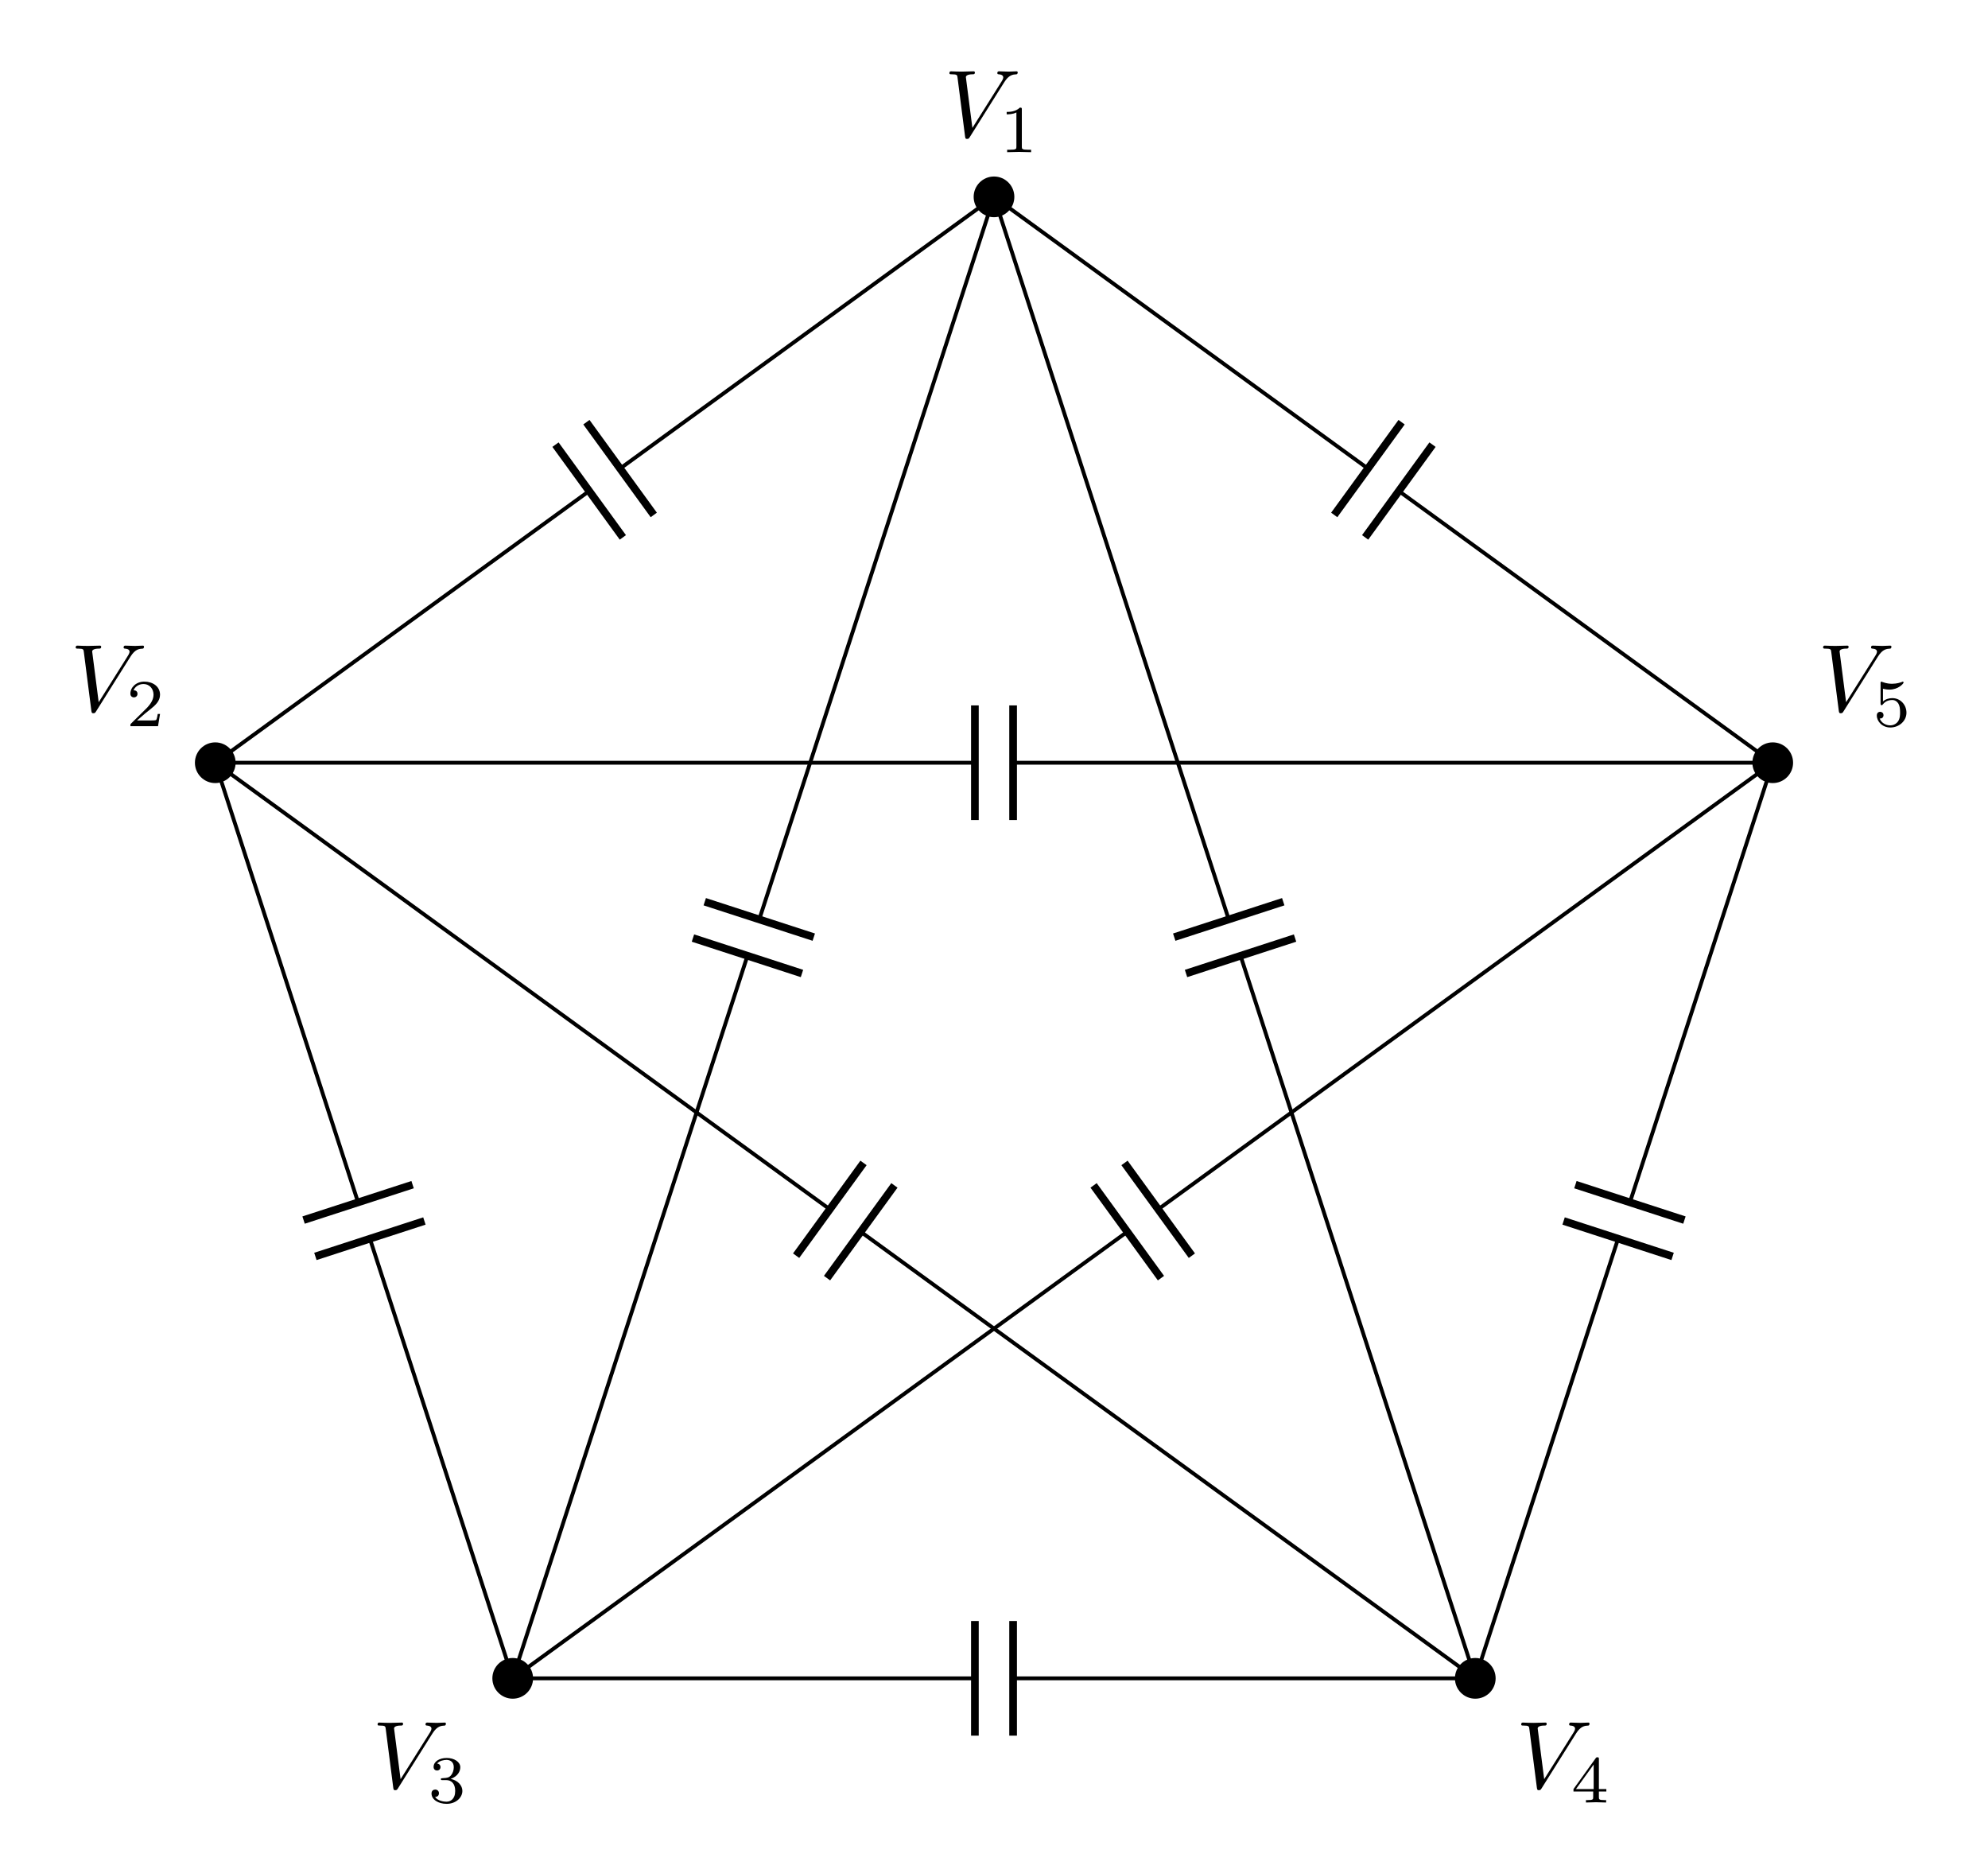
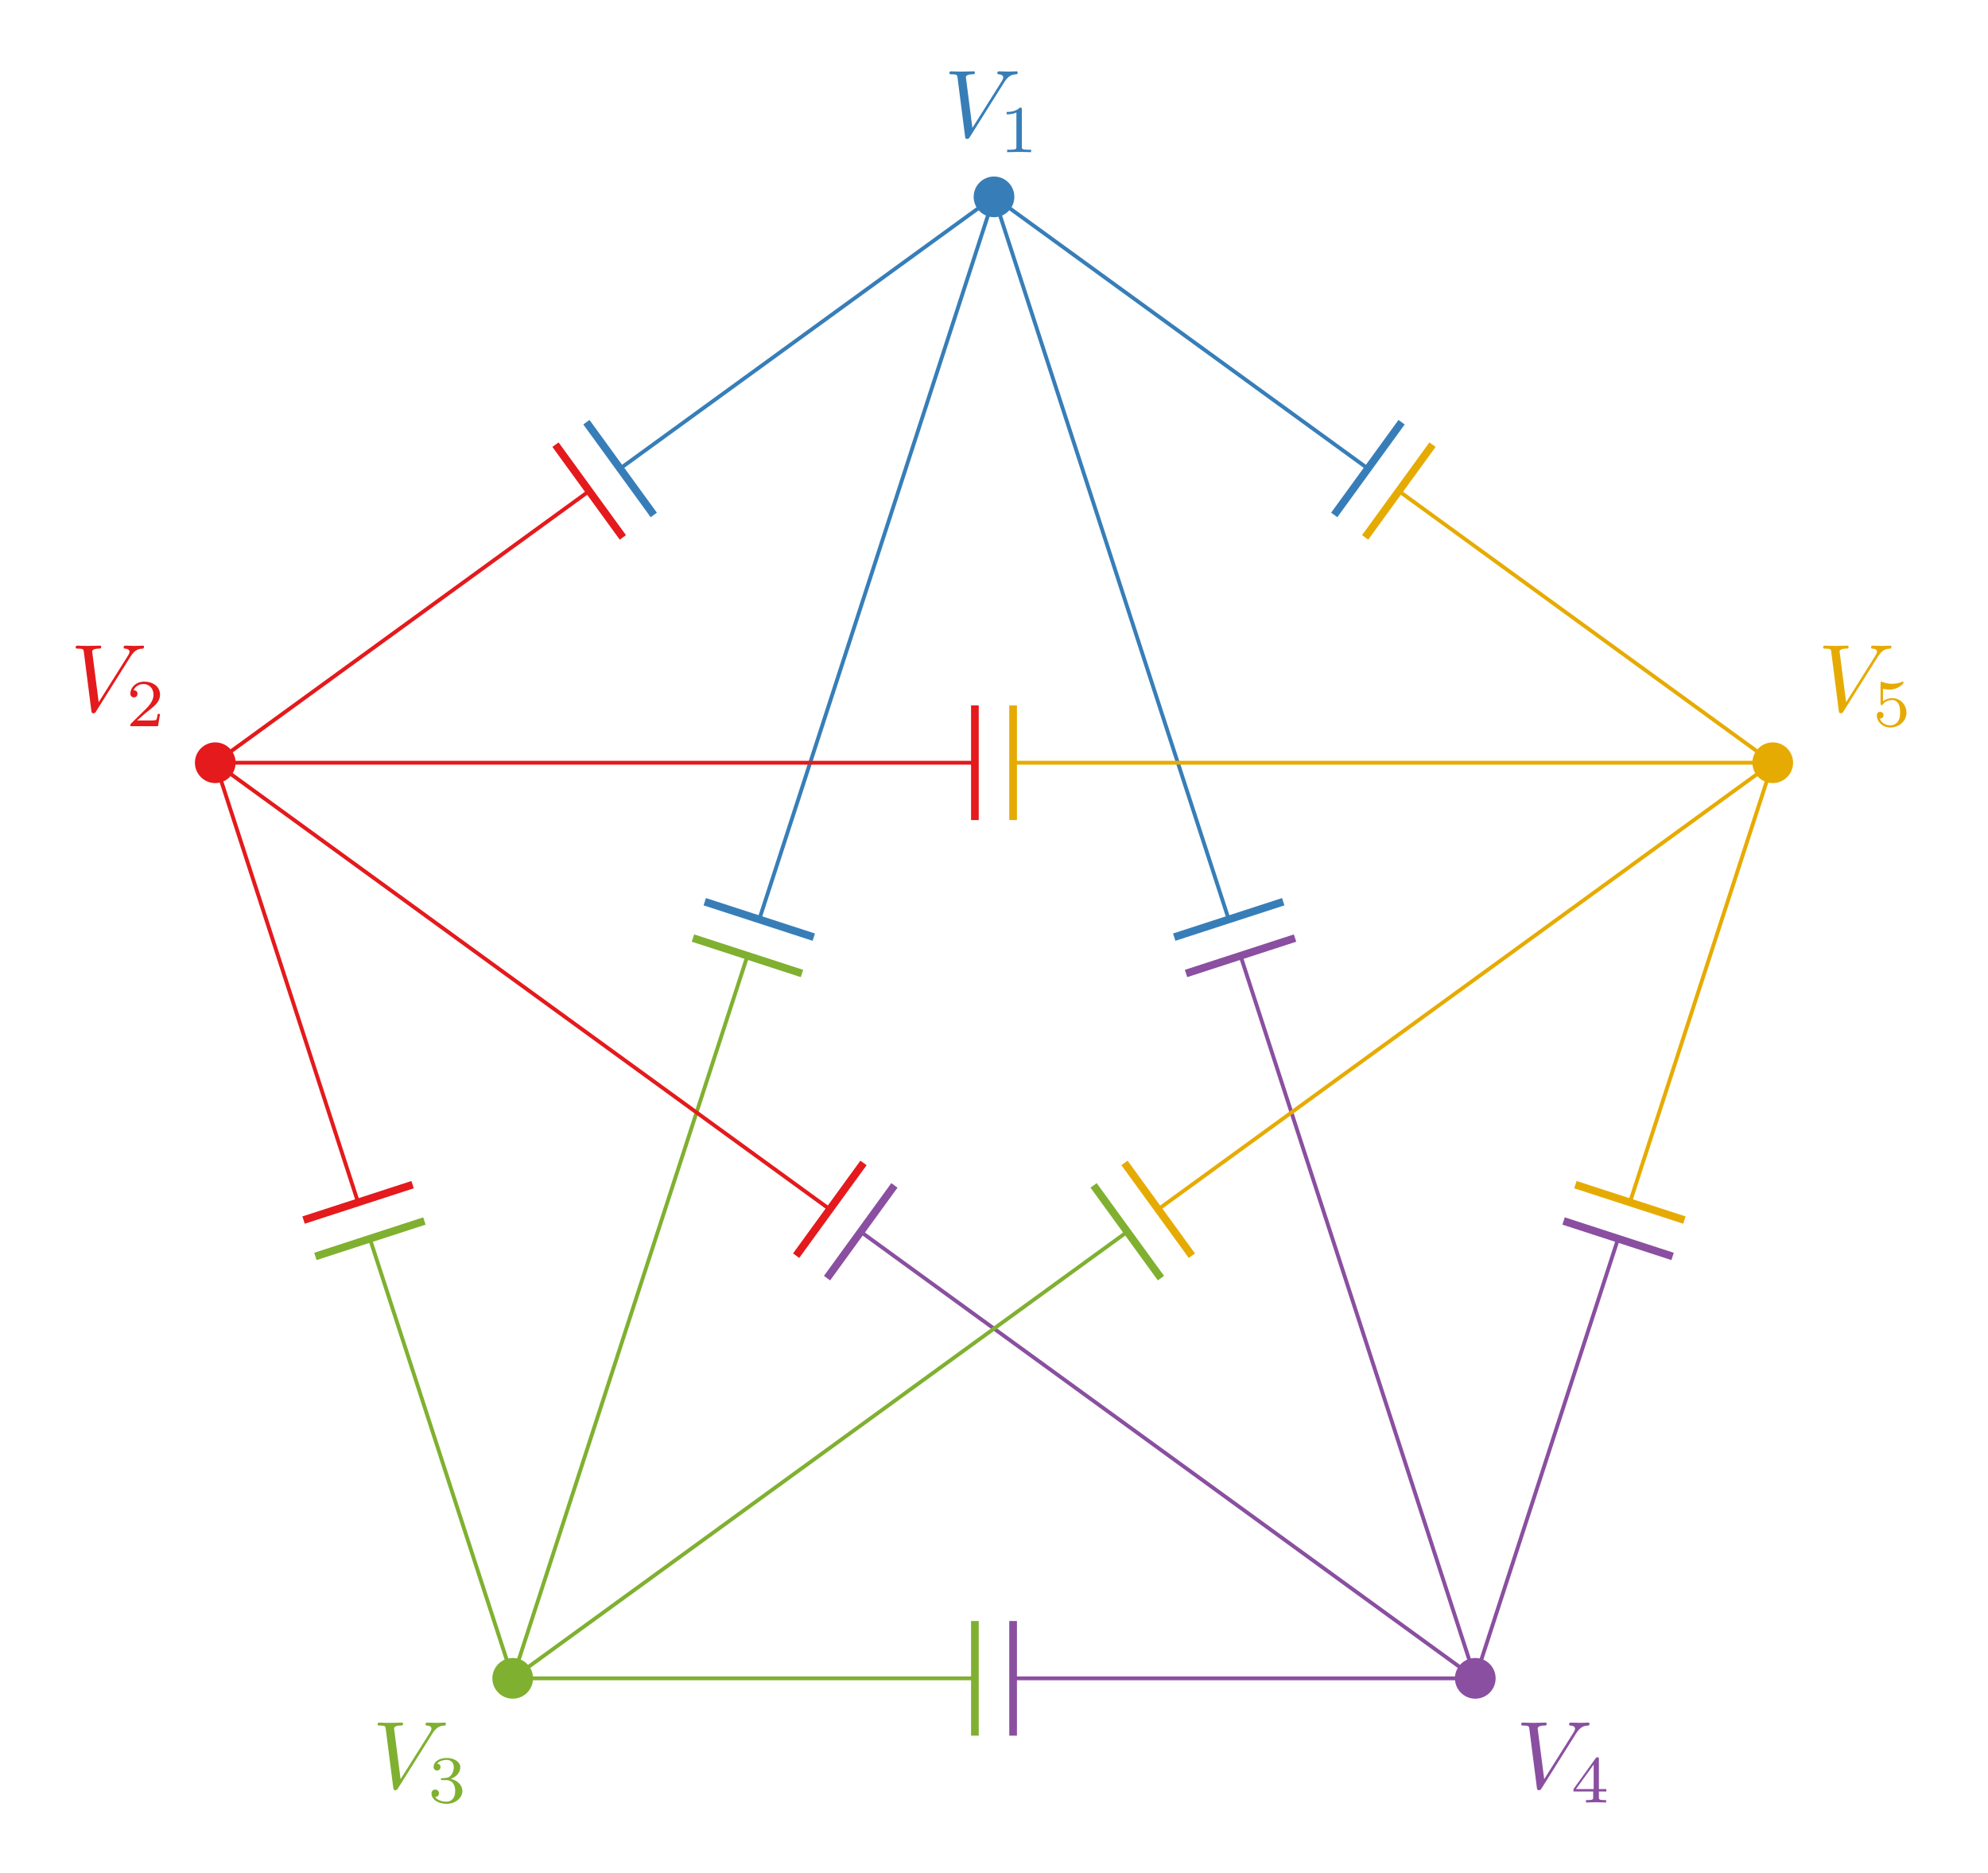
<svg xmlns="http://www.w3.org/2000/svg" xmlns:xlink="http://www.w3.org/1999/xlink" version="1.1" viewBox="0 0 206.472 194.474" class="circuit-svg" role="img" fill="currentColor">
  <defs>
+     <clipPath id="cap-ambipolar-mesh-cp0">
+       <path d="M100.426-187.744L300.363 87.454L162.764 187.422L-37.173-87.776Z" />
+     </clipPath>
+     <clipPath id="cap-ambipolar-mesh-cp1">
+       <path d="M-37.173-87.776L162.764 187.422L25.165 287.39L-174.771 12.192Z" />
+     </clipPath>
+     <clipPath id="cap-ambipolar-mesh-cp2">
+       <path d="M-30.956-116.948L292.554-11.836L239.998 149.919L-83.512 44.807Z" />
+     </clipPath>
+     <clipPath id="cap-ambipolar-mesh-cp3">
+       <path d="M-83.512 44.807L239.998 149.919L187.442 311.674L-136.068 206.562Z" />
+     </clipPath>
+     <clipPath id="cap-ambipolar-mesh-cp4">
+       <path d="M-86.083-11.837L237.428-116.949L289.984 44.806L-33.527 149.918Z" />
+     </clipPath>
+     <clipPath id="cap-ambipolar-mesh-cp5">
+       <path d="M-33.527 149.918L289.984 44.806L342.54 206.562L19.029 311.673Z" />
+     </clipPath>
+     <clipPath id="cap-ambipolar-mesh-cp6">
+       <path d="M-93.893 87.454L106.044-187.744L243.643-87.776L43.706 187.422Z" />
+     </clipPath>
+     <clipPath id="cap-ambipolar-mesh-cp7">
+       <path d="M43.706 187.422L243.643-87.776L381.242 12.193L181.305 287.391Z" />
+     </clipPath>
+     <clipPath id="cap-ambipolar-mesh-cp8">
+       <path d="M-176.507 17.545L147.004-87.567L199.56 74.188L-123.951 179.3Z" />
+     </clipPath>
+     <clipPath id="cap-ambipolar-mesh-cp9">
+       <path d="M-123.951 179.3L199.56 74.188L252.116 235.944L-71.395 341.056Z" />
+     </clipPath>
+     <clipPath id="cap-ambipolar-mesh-cp10">
+       <path d="M-149.777 164.369L50.164-110.824L187.76-10.853L-12.181 264.339Z" />
+     </clipPath>
+     <clipPath id="cap-ambipolar-mesh-cp11">
+       <path d="M-12.181 264.339L187.76-10.853L325.357 89.117L125.415 364.31Z" />
+     </clipPath>
+     <clipPath id="cap-ambipolar-mesh-cp12">
+       <path d="M-66.845 249.285V-90.877H103.236V249.285Z" />
+     </clipPath>
+     <clipPath id="cap-ambipolar-mesh-cp13">
+       <path d="M103.236 249.285V-90.877H273.317V249.285Z" />
+     </clipPath>
+     <clipPath id="cap-ambipolar-mesh-cp14">
+       <path d="M-66.845 344.363V4.202H103.236V344.363Z" />
+     </clipPath>
+     <clipPath id="cap-ambipolar-mesh-cp15">
+       <path d="M103.236 344.363V4.202H273.317V344.363Z" />
+     </clipPath>
+     <clipPath id="cap-ambipolar-mesh-cp16">
+       <path d="M81.057 364.31L-118.885 89.117L18.712-10.853L218.653 264.339Z" />
+     </clipPath>
+     <clipPath id="cap-ambipolar-mesh-cp17">
+       <path d="M218.653 264.339L18.712-10.853L156.308-110.824L356.249 164.369Z" />
+     </clipPath>
+     <clipPath id="cap-ambipolar-mesh-cp18">
+       <path d="M277.867 341.056L-45.644 235.944L6.912 74.188L330.423 179.3Z" />
+     </clipPath>
+     <clipPath id="cap-ambipolar-mesh-cp19">
+       <path d="M330.423 179.3L6.912 74.188L59.468-87.567L382.979 17.545Z" />
+     </clipPath>
    <path id="cap-ambipolar-mesh-g1-1" d="M2.335-4.433C2.335-4.621 2.321-4.628 2.126-4.628C1.68-4.189 1.046-4.182 .76-4.182V-3.931C.927-3.931 1.387-3.931 1.77-4.126V-.572C1.77-.342 1.77-.251 1.073-.251H.809V0C.934-.007 1.791-.028 2.049-.028C2.265-.028 3.143-.007 3.297 0V-.251H3.032C2.335-.251 2.335-.342 2.335-.572V-4.433Z" />
    <path id="cap-ambipolar-mesh-g1-2" d="M3.52-1.269H3.283C3.262-1.115 3.192-.704 3.102-.634C3.046-.592 2.509-.592 2.412-.592H1.129C1.861-1.241 2.105-1.436 2.523-1.763C3.039-2.175 3.52-2.607 3.52-3.269C3.52-4.112 2.781-4.628 1.889-4.628C1.025-4.628 .439-4.022 .439-3.38C.439-3.025 .739-2.99 .809-2.99C.976-2.99 1.178-3.109 1.178-3.36C1.178-3.485 1.129-3.729 .767-3.729C.983-4.224 1.457-4.377 1.784-4.377C2.481-4.377 2.844-3.833 2.844-3.269C2.844-2.663 2.412-2.182 2.189-1.931L.509-.272C.439-.209 .439-.195 .439 0H3.311L3.52-1.269Z" />
    <path id="cap-ambipolar-mesh-g1-3" d="M1.903-2.328C2.446-2.328 2.837-1.952 2.837-1.206C2.837-.342 2.335-.084 1.931-.084C1.652-.084 1.039-.16 .746-.572C1.073-.585 1.15-.815 1.15-.962C1.15-1.185 .983-1.345 .767-1.345C.572-1.345 .376-1.227 .376-.941C.376-.286 1.101 .139 1.945 .139C2.913 .139 3.583-.509 3.583-1.206C3.583-1.749 3.136-2.293 2.37-2.453C3.102-2.718 3.367-3.241 3.367-3.666C3.367-4.217 2.732-4.628 1.959-4.628S.592-4.252 .592-3.694C.592-3.457 .746-3.325 .955-3.325C1.171-3.325 1.31-3.485 1.31-3.68C1.31-3.882 1.171-4.029 .955-4.043C1.199-4.349 1.68-4.426 1.938-4.426C2.251-4.426 2.69-4.273 2.69-3.666C2.69-3.373 2.593-3.053 2.412-2.837C2.182-2.572 1.986-2.558 1.638-2.537C1.464-2.523 1.45-2.523 1.415-2.516C1.401-2.516 1.345-2.502 1.345-2.426C1.345-2.328 1.408-2.328 1.526-2.328H1.903Z" />
    <path id="cap-ambipolar-mesh-g1-4" d="M3.687-1.143V-1.394H2.913V-4.503C2.913-4.649 2.913-4.698 2.76-4.698C2.676-4.698 2.649-4.698 2.579-4.6L.272-1.394V-1.143H2.321V-.572C2.321-.335 2.321-.251 1.756-.251H1.568V0C1.917-.014 2.363-.028 2.614-.028C2.872-.028 3.318-.014 3.666 0V-.251H3.478C2.913-.251 2.913-.335 2.913-.572V-1.143H3.687ZM2.37-3.945V-1.394H.53L2.37-3.945Z" />
    <path id="cap-ambipolar-mesh-g1-5" d="M1.08-3.889C1.436-3.799 1.645-3.799 1.756-3.799C2.676-3.799 3.22-4.426 3.22-4.53C3.22-4.607 3.171-4.628 3.136-4.628C3.123-4.628 3.109-4.628 3.081-4.607C2.913-4.544 2.544-4.405 2.028-4.405C1.833-4.405 1.464-4.419 1.011-4.593C.941-4.628 .927-4.628 .92-4.628C.829-4.628 .829-4.551 .829-4.44V-2.384C.829-2.265 .829-2.182 .941-2.182C1.004-2.182 1.011-2.196 1.08-2.279C1.38-2.663 1.805-2.718 2.049-2.718C2.467-2.718 2.656-2.384 2.69-2.328C2.816-2.098 2.858-1.833 2.858-1.429C2.858-1.22 2.858-.809 2.649-.502C2.474-.251 2.175-.084 1.833-.084C1.38-.084 .913-.335 .739-.795C1.004-.774 1.136-.948 1.136-1.136C1.136-1.436 .878-1.492 .788-1.492C.774-1.492 .439-1.492 .439-1.115C.439-.488 1.011 .139 1.847 .139C2.739 .139 3.52-.523 3.52-1.401C3.52-2.189 2.92-2.913 2.056-2.913C1.749-2.913 1.387-2.837 1.08-2.572V-3.889Z" />
    <path id="cap-ambipolar-mesh-g0-1" d="M6.255-5.667C6.743-6.444 7.161-6.474 7.53-6.494C7.649-6.504 7.659-6.673 7.659-6.683C7.659-6.763 7.609-6.803 7.53-6.803C7.271-6.803 6.982-6.773 6.713-6.773C6.384-6.773 6.046-6.803 5.727-6.803C5.667-6.803 5.538-6.803 5.538-6.613C5.538-6.504 5.627-6.494 5.697-6.494C5.966-6.474 6.155-6.374 6.155-6.165C6.155-6.016 6.006-5.797 6.006-5.787L2.948-.926L2.271-6.195C2.271-6.364 2.5-6.494 2.958-6.494C3.098-6.494 3.207-6.494 3.207-6.693C3.207-6.783 3.127-6.803 3.068-6.803C2.669-6.803 2.241-6.773 1.833-6.773C1.653-6.773 1.464-6.783 1.285-6.783S.916-6.803 .747-6.803C.677-6.803 .558-6.803 .558-6.613C.558-6.494 .647-6.494 .807-6.494C1.365-6.494 1.374-6.404 1.404-6.155L2.191-.01C2.221 .189 2.261 .219 2.39 .219C2.55 .219 2.59 .169 2.669 .04L6.255-5.667Z" />
  </defs>
  <g id="cap-ambipolar-mesh-page1">
-     <path d="M105.349 20.443C105.349 19.275 104.403 18.329 103.236 18.329S101.123 19.275 101.123 20.443S102.069 22.556 103.236 22.556S105.349 21.61 105.349 20.443Z" />
-     <g transform="matrix(.999739 0 0 .999739 0 194.474)">
+     <path d="M105.349 20.443C105.349 19.275 104.403 18.329 103.236 18.329S101.123 19.275 101.123 20.443S102.069 22.556 103.236 22.556S105.349 21.61 105.349 20.443Z" fill="#377eb8" />
+     <g fill="#377eb8" transform="matrix(.999739 0 0 .999739 0 194.474)">
      <use x="98.07" y="-180.314" xlink:href="#cap-ambipolar-mesh-g0-1" />
    </g>
-     <g transform="matrix(.999455 0 0 .999455 0 194.474)">
+     <g fill="#377eb8" transform="matrix(.999455 0 0 .999455 0 194.474)">
      <use x="103.85" y="-178.77" xlink:href="#cap-ambipolar-mesh-g1-1" />
    </g>
-     <path d="M24.47 79.204C24.47 78.037 23.524 77.09 22.357 77.09S20.244 78.037 20.244 79.204C20.244 80.371 21.19 81.317 22.357 81.317S24.47 80.371 24.47 79.204Z" />
-     <g transform="matrix(.999739 0 0 .999739 0 194.474)">
+     <path d="M24.47 79.204C24.47 78.037 23.524 77.09 22.357 77.09S20.244 78.037 20.244 79.204C20.244 80.371 21.19 81.317 22.357 81.317S24.47 80.371 24.47 79.204Z" fill="#e41a1c" />
+     <g fill="#e41a1c" transform="matrix(.999739 0 0 .999739 0 194.474)">
      <use x="7.304" y="-120.66" xlink:href="#cap-ambipolar-mesh-g0-1" />
    </g>
-     <g transform="matrix(.999455 0 0 .999455 0 194.474)">
+     <g fill="#e41a1c" transform="matrix(.999455 0 0 .999455 0 194.474)">
      <use x="13.11" y="-119.132" xlink:href="#cap-ambipolar-mesh-g1-2" />
    </g>
-     <path d="M55.364 174.282C55.364 173.115 54.418 172.169 53.251 172.169C52.083 172.169 51.137 173.115 51.137 174.282S52.083 176.396 53.251 176.396C54.418 176.396 55.364 175.45 55.364 174.282Z" />
-     <g transform="matrix(.999739 0 0 .999739 .000004 194.474)">
+     <path d="M55.364 174.282C55.364 173.115 54.418 172.169 53.251 172.169C52.083 172.169 51.137 173.115 51.137 174.282S52.083 176.396 53.251 176.396C54.418 176.396 55.364 175.45 55.364 174.282Z" fill="#80b030" />
+     <g fill="#80b030" transform="matrix(.999739 0 0 .999739 .000004 194.474)">
      <use x="38.667" y="-8.798" xlink:href="#cap-ambipolar-mesh-g0-1" />
    </g>
-     <g transform="matrix(.999455 0 0 .999455 .000004 194.474)">
+     <g fill="#80b030" transform="matrix(.999455 0 0 .999455 .000004 194.474)">
      <use x="44.465" y="-7.302" xlink:href="#cap-ambipolar-mesh-g1-3" />
    </g>
-     <path d="M155.335 174.282C155.335 173.115 154.389 172.169 153.221 172.169C152.054 172.169 151.108 173.115 151.108 174.282S152.054 176.396 153.221 176.396C154.389 176.396 155.335 175.45 155.335 174.282Z" />
-     <g transform="matrix(.999739 0 0 .999739 0 194.474)">
+     <path d="M155.335 174.282C155.335 173.115 154.389 172.169 153.221 172.169C152.054 172.169 151.108 173.115 151.108 174.282S152.054 176.396 153.221 176.396C154.389 176.396 155.335 175.45 155.335 174.282Z" fill="#8a4fa0" />
+     <g fill="#8a4fa0" transform="matrix(.999739 0 0 .999739 0 194.474)">
      <use x="157.473" y="-8.798" xlink:href="#cap-ambipolar-mesh-g0-1" />
    </g>
-     <g transform="matrix(.999455 0 0 .999455 0 194.474)">
+     <g fill="#8a4fa0" transform="matrix(.999455 0 0 .999455 0 194.474)">
      <use x="163.237" y="-7.302" xlink:href="#cap-ambipolar-mesh-g1-4" />
    </g>
-     <path d="M186.228 79.204C186.228 78.037 185.282 77.09 184.115 77.09S182.002 78.037 182.002 79.204C182.002 80.371 182.948 81.317 184.115 81.317S186.228 80.371 186.228 79.204Z" />
-     <g transform="matrix(.999739 0 0 .999739 0 194.474)">
+     <path d="M186.228 79.204C186.228 78.037 185.282 77.09 184.115 77.09S182.002 78.037 182.002 79.204C182.002 80.371 182.948 81.317 184.115 81.317S186.228 80.371 186.228 79.204Z" fill="#e6ab02" />
+     <g fill="#e6ab02" transform="matrix(.999739 0 0 .999739 0 194.474)">
      <use x="188.837" y="-120.66" xlink:href="#cap-ambipolar-mesh-g0-1" />
    </g>
-     <g transform="matrix(.999455 0 0 .999455 0 194.474)">
+     <g fill="#e6ab02" transform="matrix(.999455 0 0 .999455 0 194.474)">
      <use x="194.591" y="-119.132" xlink:href="#cap-ambipolar-mesh-g1-5" />
    </g>
-     <path d="M103.236 20.443L64.402 48.657M61.191 50.989L22.357 79.204" stroke="currentColor" fill="none" stroke-width=".399" stroke-miterlimit="10" />
-     <path d="M67.901 53.473L60.903 43.841M64.69 55.805L57.692 46.173" stroke="currentColor" fill="none" stroke-width=".797" stroke-miterlimit="10" />
-     <path d="M103.236 20.443L78.856 95.475M77.63 99.25L53.251 174.282" stroke="currentColor" fill="none" stroke-width=".399" stroke-miterlimit="10" />
-     <path d="M84.518 97.315L73.195 93.636M83.292 101.089L71.969 97.41" stroke="currentColor" fill="none" stroke-width=".797" stroke-miterlimit="10" />
-     <path d="M103.236 20.443L127.616 95.475M128.842 99.25L153.221 174.282" stroke="currentColor" fill="none" stroke-width=".399" stroke-miterlimit="10" />
-     <path d="M133.277 93.636L121.954 97.315M134.503 97.41L123.18 101.089" stroke="currentColor" fill="none" stroke-width=".797" stroke-miterlimit="10" />
-     <path d="M103.236 20.443L142.07 48.657M145.281 50.989L184.115 79.204" stroke="currentColor" fill="none" stroke-width=".399" stroke-miterlimit="10" />
-     <path d="M145.569 43.841L138.571 53.473M148.78 46.173L141.782 55.805" stroke="currentColor" fill="none" stroke-width=".797" stroke-miterlimit="10" />
-     <path d="M22.357 79.204L37.191 124.856M38.417 128.63L53.251 174.282" stroke="currentColor" fill="none" stroke-width=".399" stroke-miterlimit="10" />
-     <path d="M42.852 123.017L31.529 126.695M44.078 126.791L32.756 130.47" stroke="currentColor" fill="none" stroke-width=".797" stroke-miterlimit="10" />
-     <path d="M22.357 79.204L86.184 125.577M89.394 127.909L153.221 174.282" stroke="currentColor" fill="none" stroke-width=".399" stroke-miterlimit="10" />
-     <path d="M89.683 120.761L82.685 130.393M92.893 123.094L85.895 132.725" stroke="currentColor" fill="none" stroke-width=".797" stroke-miterlimit="10" />
-     <path d="M22.357 79.204H101.252M105.22 79.204H184.115" stroke="currentColor" fill="none" stroke-width=".399" stroke-miterlimit="10" />
-     <path d="M101.252 73.251V85.157M105.22 73.251V85.157" stroke="currentColor" fill="none" stroke-width=".797" stroke-miterlimit="10" />
-     <path d="M53.251 174.282L101.252 174.282M105.22 174.282L153.221 174.282" stroke="currentColor" fill="none" stroke-width=".399" stroke-miterlimit="10" />
-     <path d="M101.252 168.33V180.235M105.22 168.33V180.235" stroke="currentColor" fill="none" stroke-width=".797" stroke-miterlimit="10" />
-     <path d="M53.251 174.282L117.078 127.909M120.288 125.577L184.115 79.204" stroke="currentColor" fill="none" stroke-width=".399" stroke-miterlimit="10" />
-     <path d="M113.579 123.094L120.577 132.725M116.789 120.761L123.787 130.393" stroke="currentColor" fill="none" stroke-width=".797" stroke-miterlimit="10" />
-     <path d="M153.221 174.282L168.055 128.63M169.281 124.856L184.115 79.204" stroke="currentColor" fill="none" stroke-width=".399" stroke-miterlimit="10" />
-     <path d="M162.394 126.791L173.716 130.47M163.62 123.017L174.943 126.695" stroke="currentColor" fill="none" stroke-width=".797" stroke-miterlimit="10" />
+     <g clip-path="url(#cap-ambipolar-mesh-cp0)">
+       <path d="M103.236 20.443L64.402 48.657M61.191 50.989L22.357 79.204" stroke="#377eb8" fill="none" stroke-width=".399" stroke-miterlimit="10" />
+       <path d="M67.901 53.473L60.903 43.841M64.69 55.805L57.692 46.173" stroke="#377eb8" fill="none" stroke-width=".797" stroke-miterlimit="10" />
+     </g>
+     <g clip-path="url(#cap-ambipolar-mesh-cp1)">
+       <path d="M103.236 20.443L64.402 48.657M61.191 50.989L22.357 79.204" stroke="#e41a1c" fill="none" stroke-width=".399" stroke-miterlimit="10" />
+       <path d="M67.901 53.473L60.903 43.841M64.69 55.805L57.692 46.173" stroke="#e41a1c" fill="none" stroke-width=".797" stroke-miterlimit="10" />
+     </g>
+     <g clip-path="url(#cap-ambipolar-mesh-cp2)">
+       <path d="M103.236 20.443L78.856 95.475M77.63 99.25L53.251 174.282" stroke="#377eb8" fill="none" stroke-width=".399" stroke-miterlimit="10" />
+       <path d="M84.518 97.315L73.195 93.636M83.292 101.089L71.969 97.41" stroke="#377eb8" fill="none" stroke-width=".797" stroke-miterlimit="10" />
+     </g>
+     <g clip-path="url(#cap-ambipolar-mesh-cp3)">
+       <path d="M103.236 20.443L78.856 95.475M77.63 99.25L53.251 174.282" stroke="#80b030" fill="none" stroke-width=".399" stroke-miterlimit="10" />
+       <path d="M84.518 97.315L73.195 93.636M83.292 101.089L71.969 97.41" stroke="#80b030" fill="none" stroke-width=".797" stroke-miterlimit="10" />
+     </g>
+     <g clip-path="url(#cap-ambipolar-mesh-cp4)">
+       <path d="M103.236 20.443L127.616 95.475M128.842 99.25L153.221 174.282" stroke="#377eb8" fill="none" stroke-width=".399" stroke-miterlimit="10" />
+       <path d="M133.277 93.636L121.954 97.315M134.503 97.41L123.18 101.089" stroke="#377eb8" fill="none" stroke-width=".797" stroke-miterlimit="10" />
+     </g>
+     <g clip-path="url(#cap-ambipolar-mesh-cp5)">
+       <path d="M103.236 20.443L127.616 95.475M128.842 99.25L153.221 174.282" stroke="#8a4fa0" fill="none" stroke-width=".399" stroke-miterlimit="10" />
+       <path d="M133.277 93.636L121.954 97.315M134.503 97.41L123.18 101.089" stroke="#8a4fa0" fill="none" stroke-width=".797" stroke-miterlimit="10" />
+     </g>
+     <g clip-path="url(#cap-ambipolar-mesh-cp6)">
+       <path d="M103.236 20.443L142.07 48.657M145.281 50.989L184.115 79.204" stroke="#377eb8" fill="none" stroke-width=".399" stroke-miterlimit="10" />
+       <path d="M145.569 43.841L138.571 53.473M148.78 46.173L141.782 55.805" stroke="#377eb8" fill="none" stroke-width=".797" stroke-miterlimit="10" />
+     </g>
+     <g clip-path="url(#cap-ambipolar-mesh-cp7)">
+       <path d="M103.236 20.443L142.07 48.657M145.281 50.989L184.115 79.204" stroke="#e6ab02" fill="none" stroke-width=".399" stroke-miterlimit="10" />
+       <path d="M145.569 43.841L138.571 53.473M148.78 46.173L141.782 55.805" stroke="#e6ab02" fill="none" stroke-width=".797" stroke-miterlimit="10" />
+     </g>
+     <g clip-path="url(#cap-ambipolar-mesh-cp8)">
+       <path d="M22.357 79.204L37.191 124.856M38.417 128.63L53.251 174.282" stroke="#e41a1c" fill="none" stroke-width=".399" stroke-miterlimit="10" />
+       <path d="M42.852 123.017L31.529 126.695M44.078 126.791L32.756 130.47" stroke="#e41a1c" fill="none" stroke-width=".797" stroke-miterlimit="10" />
+     </g>
+     <g clip-path="url(#cap-ambipolar-mesh-cp9)">
+       <path d="M22.357 79.204L37.191 124.856M38.417 128.63L53.251 174.282" stroke="#80b030" fill="none" stroke-width=".399" stroke-miterlimit="10" />
+       <path d="M42.852 123.017L31.529 126.695M44.078 126.791L32.756 130.47" stroke="#80b030" fill="none" stroke-width=".797" stroke-miterlimit="10" />
+     </g>
+     <g clip-path="url(#cap-ambipolar-mesh-cp10)">
+       <path d="M22.357 79.204L86.184 125.577M89.394 127.909L153.221 174.282" stroke="#e41a1c" fill="none" stroke-width=".399" stroke-miterlimit="10" />
+       <path d="M89.683 120.761L82.685 130.393M92.893 123.094L85.895 132.725" stroke="#e41a1c" fill="none" stroke-width=".797" stroke-miterlimit="10" />
+     </g>
+     <g clip-path="url(#cap-ambipolar-mesh-cp11)">
+       <path d="M22.357 79.204L86.184 125.577M89.394 127.909L153.221 174.282" stroke="#8a4fa0" fill="none" stroke-width=".399" stroke-miterlimit="10" />
+       <path d="M89.683 120.761L82.685 130.393M92.893 123.094L85.895 132.725" stroke="#8a4fa0" fill="none" stroke-width=".797" stroke-miterlimit="10" />
+     </g>
+     <g clip-path="url(#cap-ambipolar-mesh-cp12)">
+       <path d="M22.357 79.204H101.252M105.22 79.204H184.115" stroke="#e41a1c" fill="none" stroke-width=".399" stroke-miterlimit="10" />
+       <path d="M101.252 73.251V85.157M105.22 73.251V85.157" stroke="#e41a1c" fill="none" stroke-width=".797" stroke-miterlimit="10" />
+     </g>
+     <g clip-path="url(#cap-ambipolar-mesh-cp13)">
+       <path d="M22.357 79.204H101.252M105.22 79.204H184.115" stroke="#e6ab02" fill="none" stroke-width=".399" stroke-miterlimit="10" />
+       <path d="M101.252 73.251V85.157M105.22 73.251V85.157" stroke="#e6ab02" fill="none" stroke-width=".797" stroke-miterlimit="10" />
+     </g>
+     <g clip-path="url(#cap-ambipolar-mesh-cp14)">
+       <path d="M53.251 174.282L101.252 174.282M105.22 174.282L153.221 174.282" stroke="#80b030" fill="none" stroke-width=".399" stroke-miterlimit="10" />
+       <path d="M101.252 168.33V180.235M105.22 168.33V180.235" stroke="#80b030" fill="none" stroke-width=".797" stroke-miterlimit="10" />
+     </g>
+     <g clip-path="url(#cap-ambipolar-mesh-cp15)">
+       <path d="M53.251 174.282L101.252 174.282M105.22 174.282L153.221 174.282" stroke="#8a4fa0" fill="none" stroke-width=".399" stroke-miterlimit="10" />
+       <path d="M101.252 168.33V180.235M105.22 168.33V180.235" stroke="#8a4fa0" fill="none" stroke-width=".797" stroke-miterlimit="10" />
+     </g>
+     <g clip-path="url(#cap-ambipolar-mesh-cp16)">
+       <path d="M53.251 174.282L117.078 127.909M120.288 125.577L184.115 79.204" stroke="#80b030" fill="none" stroke-width=".399" stroke-miterlimit="10" />
+       <path d="M113.579 123.094L120.577 132.725M116.789 120.761L123.787 130.393" stroke="#80b030" fill="none" stroke-width=".797" stroke-miterlimit="10" />
+     </g>
+     <g clip-path="url(#cap-ambipolar-mesh-cp17)">
+       <path d="M53.251 174.282L117.078 127.909M120.288 125.577L184.115 79.204" stroke="#e6ab02" fill="none" stroke-width=".399" stroke-miterlimit="10" />
+       <path d="M113.579 123.094L120.577 132.725M116.789 120.761L123.787 130.393" stroke="#e6ab02" fill="none" stroke-width=".797" stroke-miterlimit="10" />
+     </g>
+     <g clip-path="url(#cap-ambipolar-mesh-cp18)">
+       <path d="M153.221 174.282L168.055 128.63M169.281 124.856L184.115 79.204" stroke="#8a4fa0" fill="none" stroke-width=".399" stroke-miterlimit="10" />
+       <path d="M162.394 126.791L173.716 130.47M163.62 123.017L174.943 126.695" stroke="#8a4fa0" fill="none" stroke-width=".797" stroke-miterlimit="10" />
+     </g>
+     <g clip-path="url(#cap-ambipolar-mesh-cp19)">
+       <path d="M153.221 174.282L168.055 128.63M169.281 124.856L184.115 79.204" stroke="#e6ab02" fill="none" stroke-width=".399" stroke-miterlimit="10" />
+       <path d="M162.394 126.791L173.716 130.47M163.62 123.017L174.943 126.695" stroke="#e6ab02" fill="none" stroke-width=".797" stroke-miterlimit="10" />
+     </g>
  </g>
</svg>
